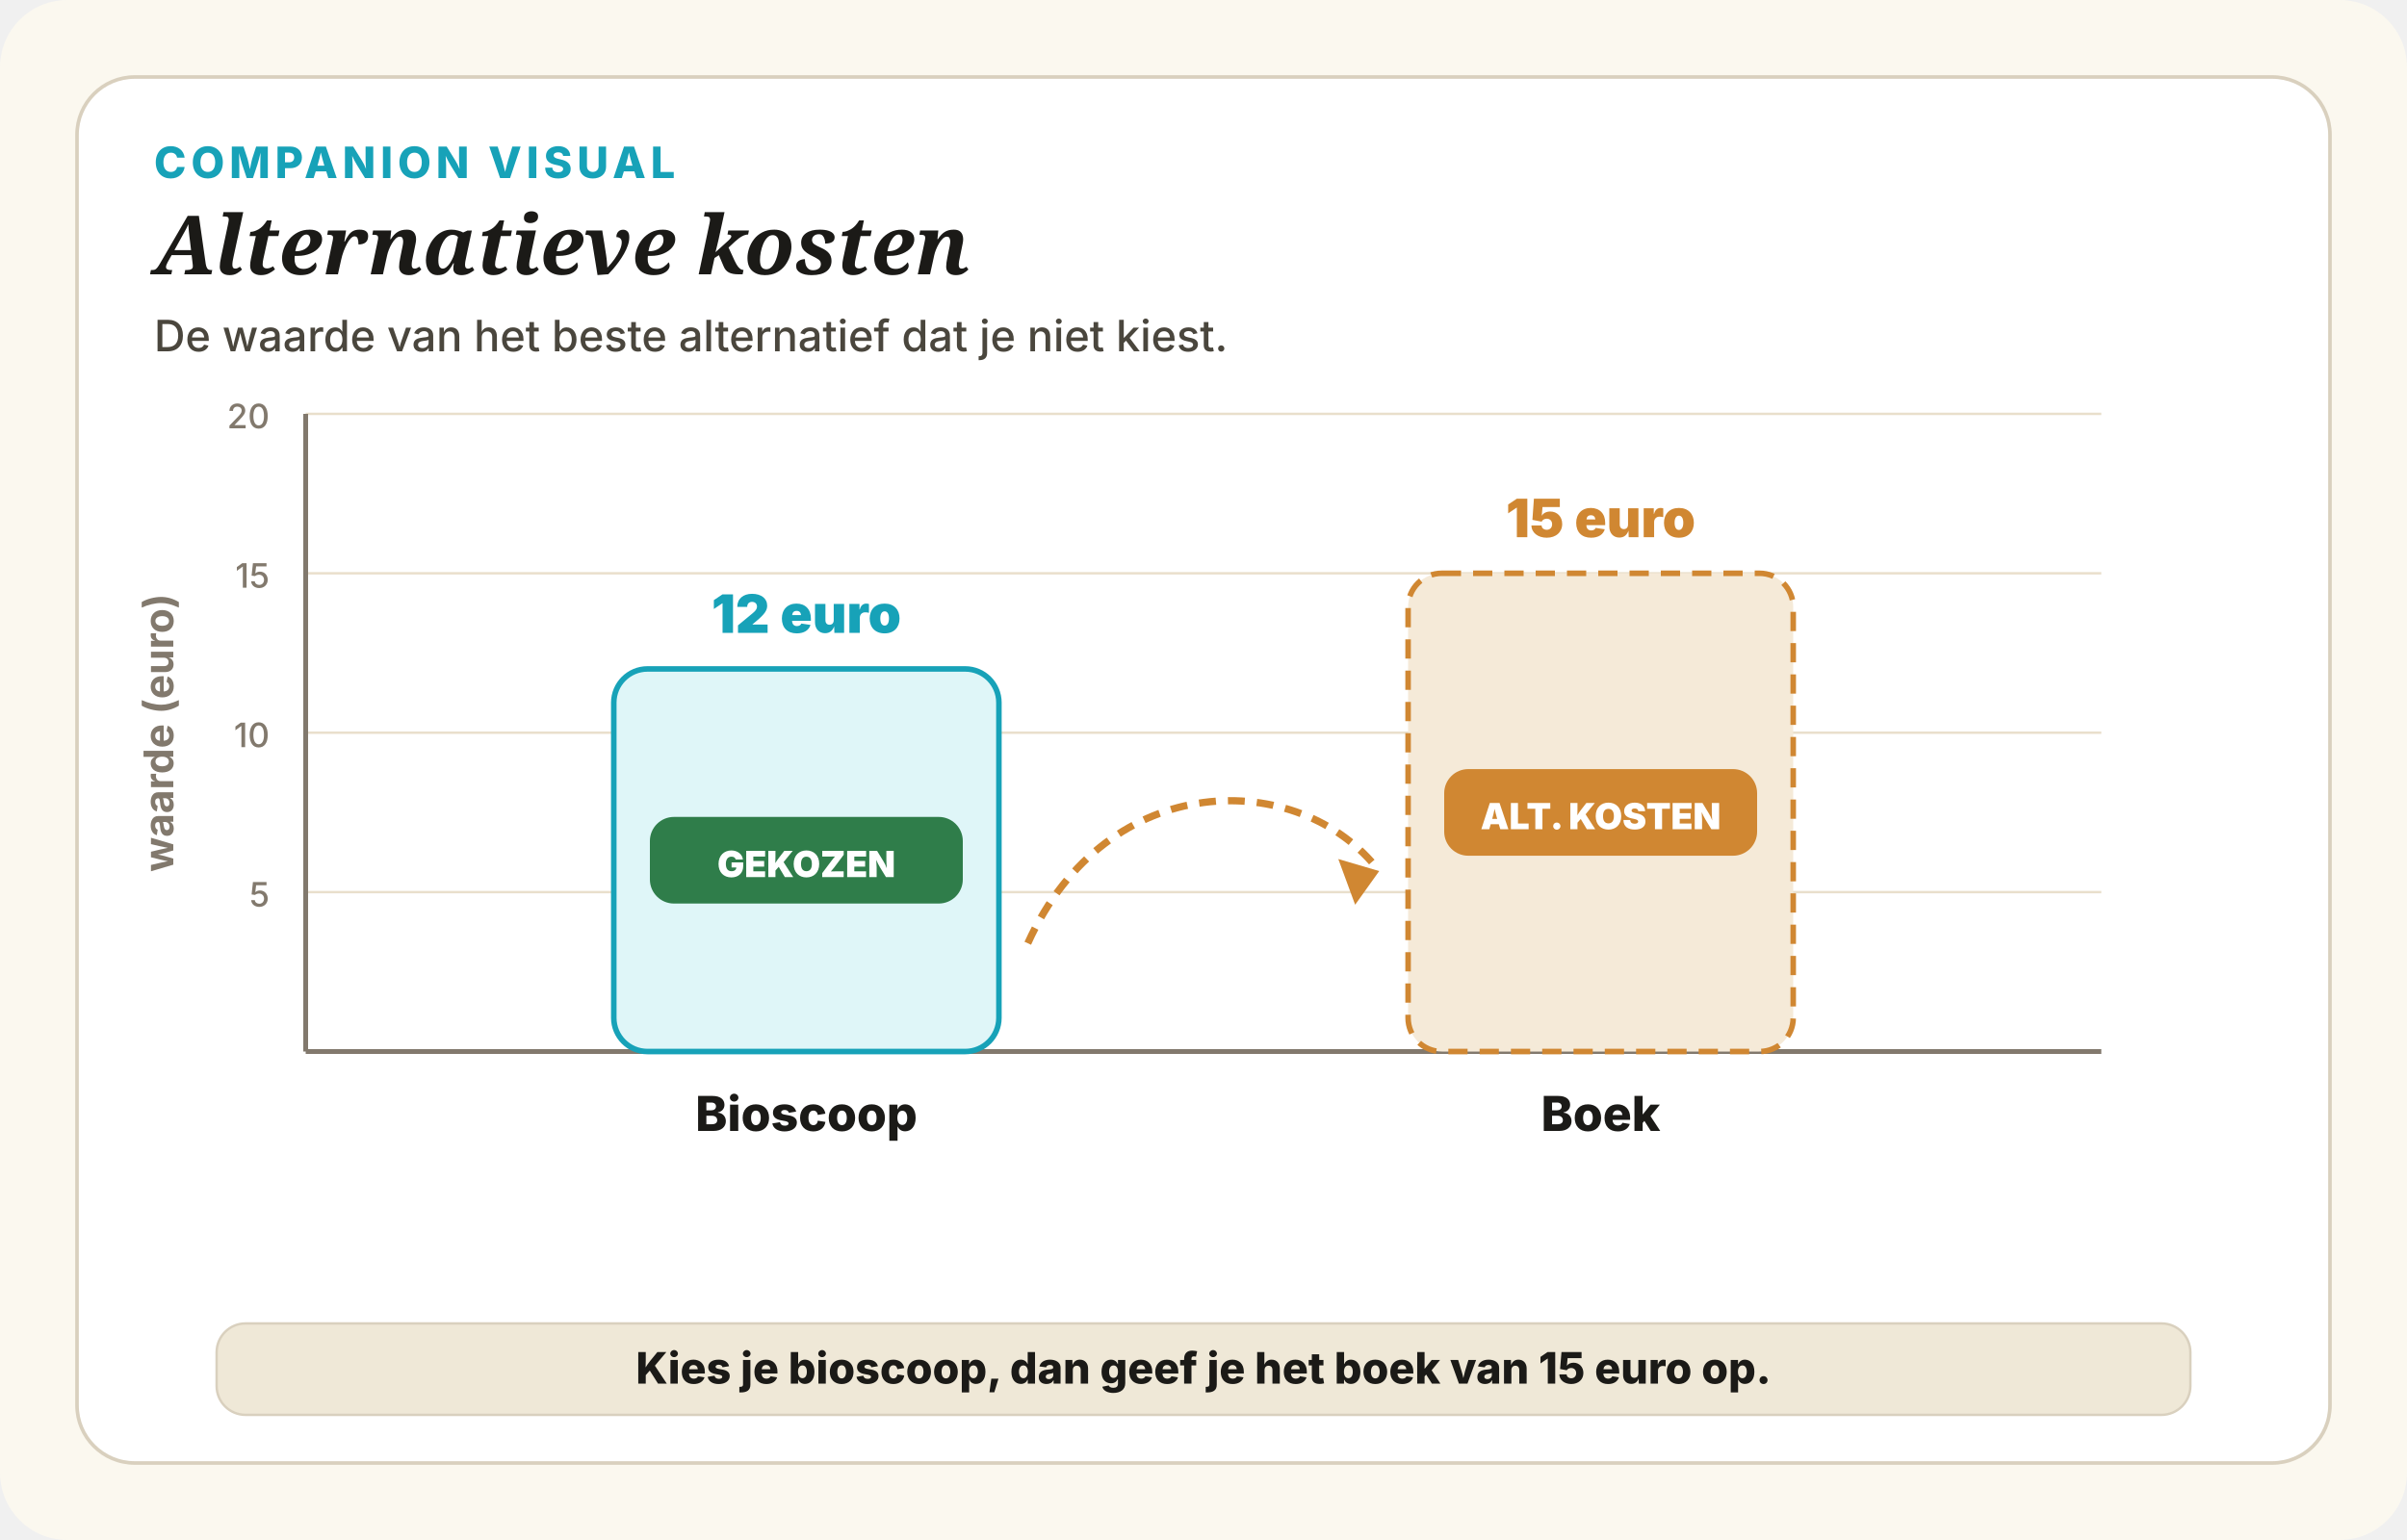
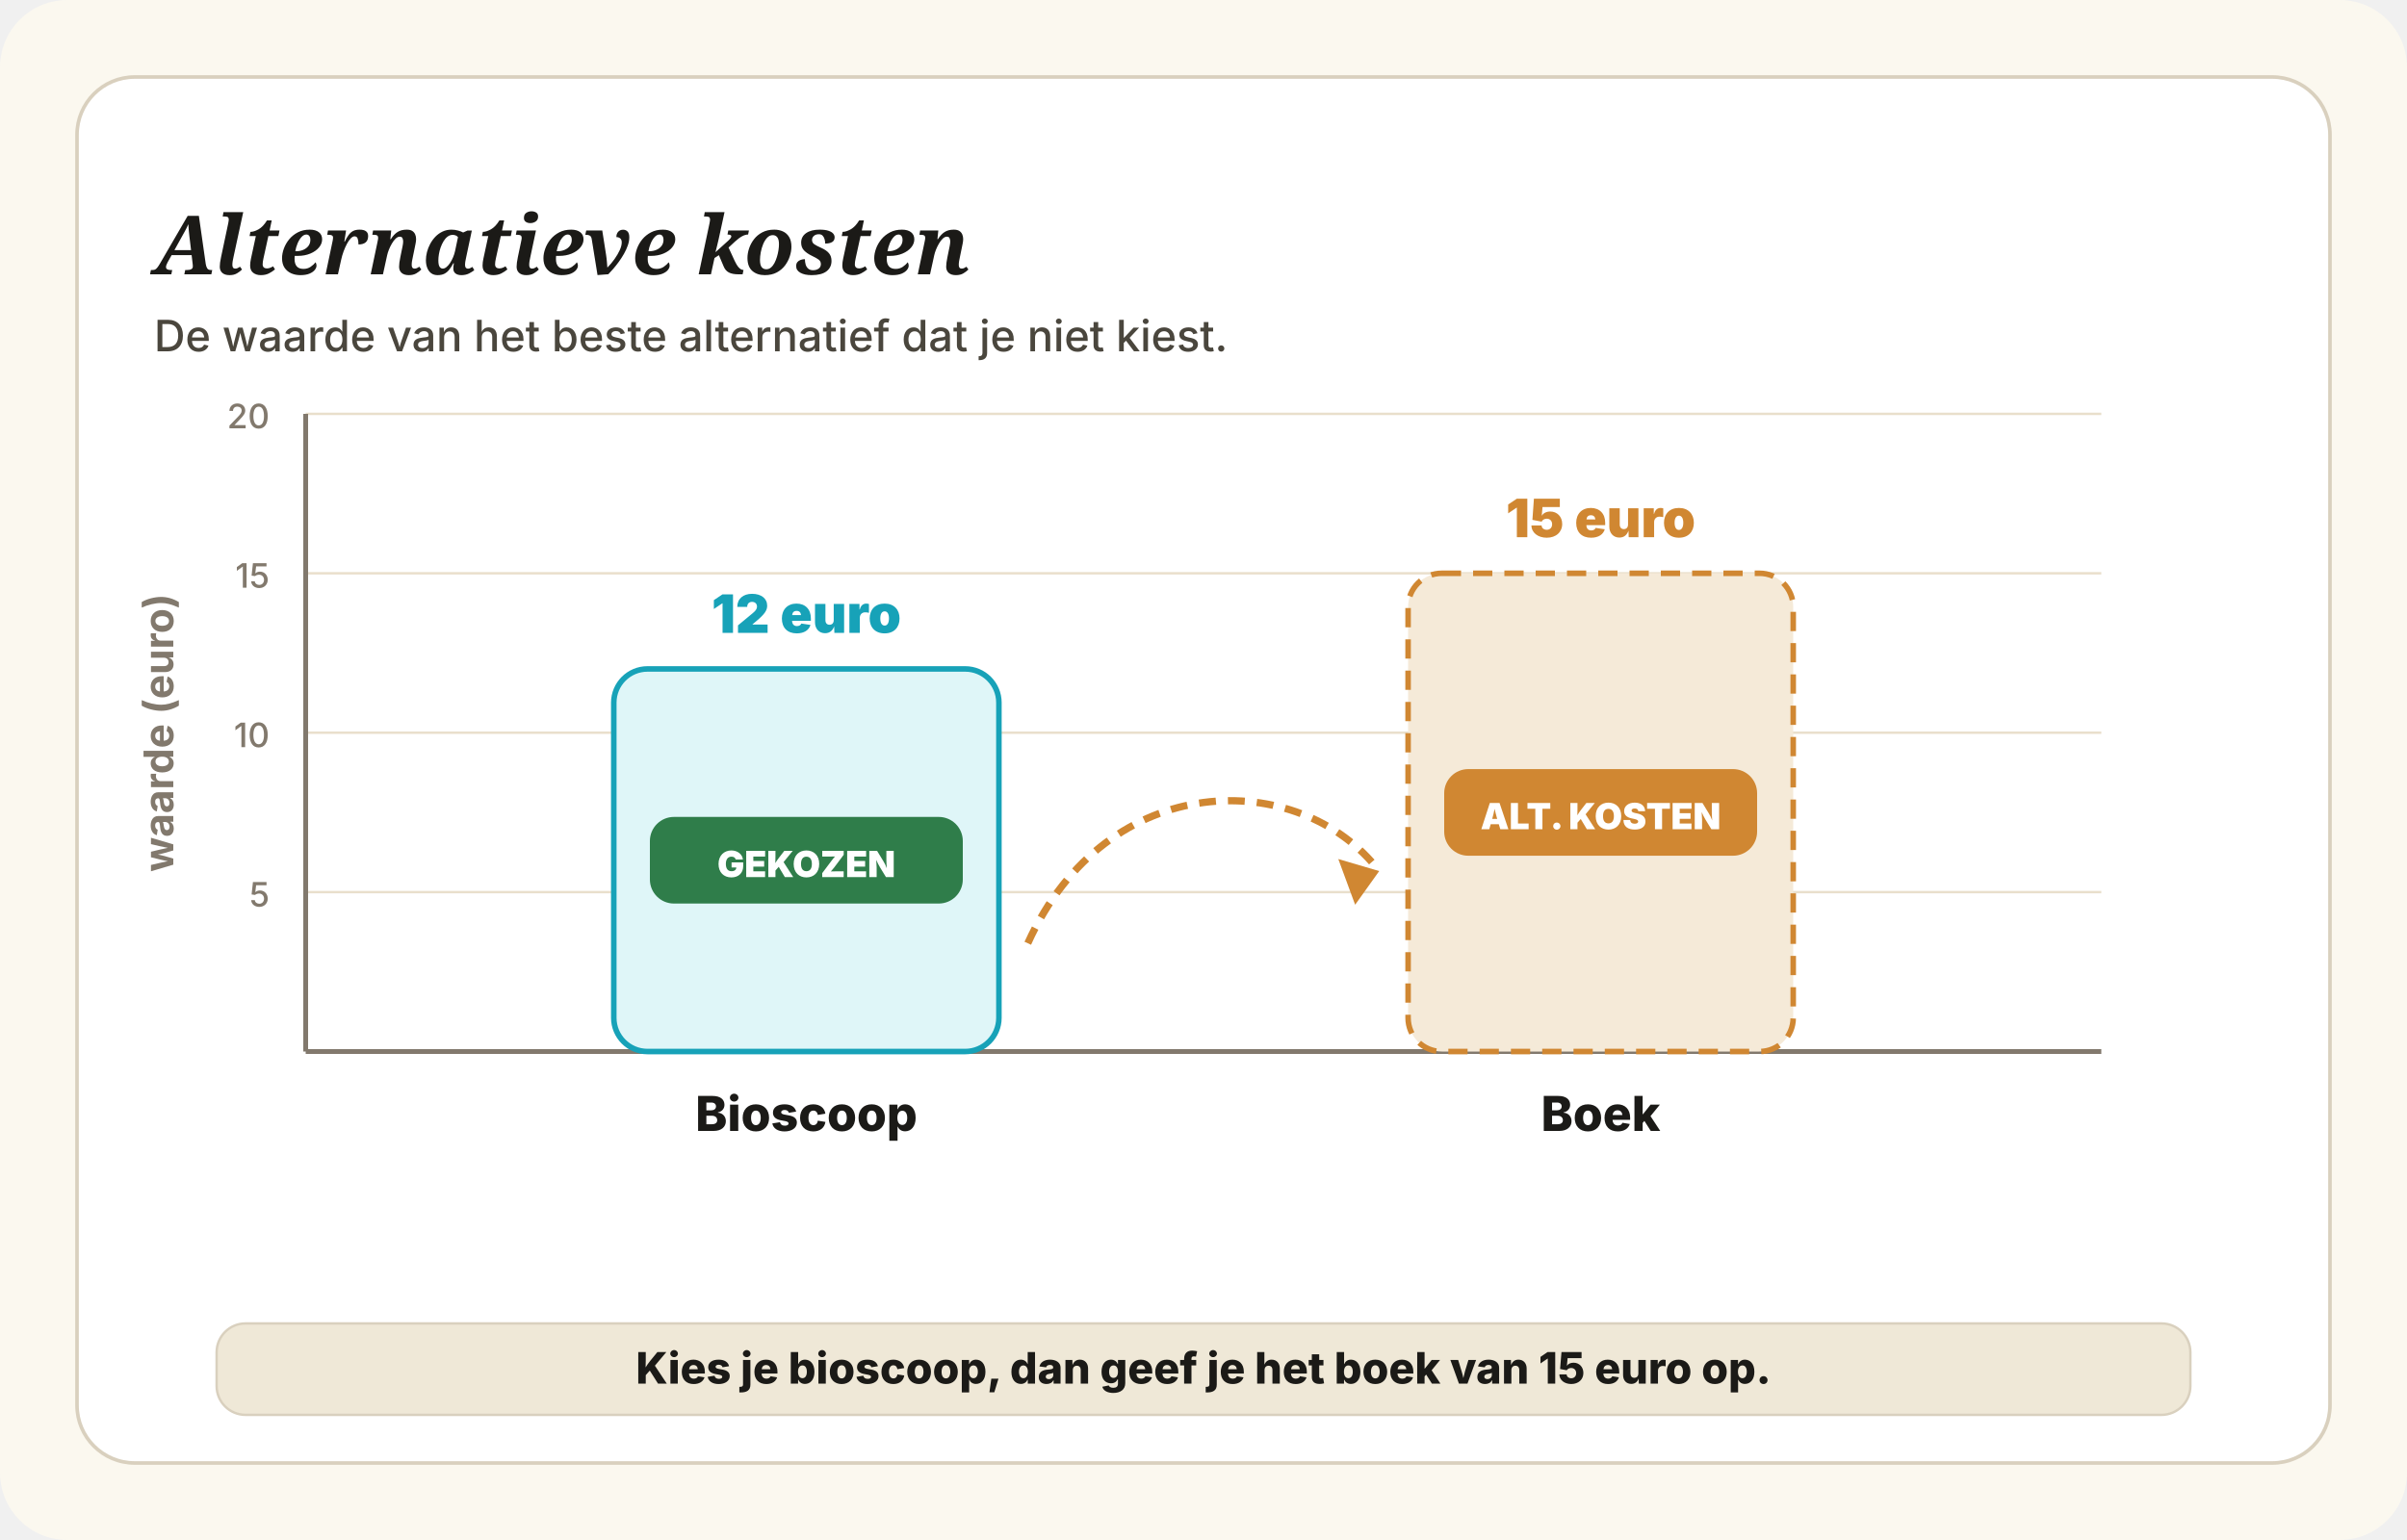
<svg xmlns="http://www.w3.org/2000/svg" viewBox="0 0 1000 640">
  <rect width="1000" height="640" rx="28" fill="#fbf8ef" />
  <rect x="32" y="32" width="936" height="576" rx="24" fill="#ffffff" stroke="#d9d0be" stroke-width="1.5" />
-   <text x="64" y="74" text-anchor="start" font-family="Inter, Arial, sans-serif" font-size="18" font-weight="800" letter-spacing="2" font-style="" fill="#17A2B8">COMPANION VISUAL</text>
  <text x="64" y="114" text-anchor="start" font-family="Fraunces, Georgia, serif" font-size="34" font-weight="700" letter-spacing="0" font-style="italic" fill="#1b1a17">Alternatieve kosten</text>
  <text x="64" y="146" text-anchor="start" font-family="Inter, Arial, sans-serif" font-size="18" font-weight="500" letter-spacing="0" font-style="" fill="#4a463d">De waarde van het beste alternatief dat je niet kiest.</text>
  <line x1="127" y1="370.75" x2="873" y2="370.75" stroke="#e9dfcc" stroke-width="1" />
  <text x="112" y="376.75" text-anchor="end" font-family="Inter, Arial, sans-serif" font-size="14" font-weight="500" letter-spacing="0" font-style="" fill="#82796d">5</text>
  <line x1="127" y1="304.5" x2="873" y2="304.5" stroke="#e9dfcc" stroke-width="1" />
  <text x="112" y="310.5" text-anchor="end" font-family="Inter, Arial, sans-serif" font-size="14" font-weight="500" letter-spacing="0" font-style="" fill="#82796d">10</text>
  <line x1="127" y1="238.25" x2="873" y2="238.25" stroke="#e9dfcc" stroke-width="1" />
  <text x="112" y="244.25" text-anchor="end" font-family="Inter, Arial, sans-serif" font-size="14" font-weight="500" letter-spacing="0" font-style="" fill="#82796d">15</text>
  <line x1="127" y1="172" x2="873" y2="172" stroke="#e9dfcc" stroke-width="1" />
  <text x="112" y="178" text-anchor="end" font-family="Inter, Arial, sans-serif" font-size="14" font-weight="500" letter-spacing="0" font-style="" fill="#82796d">20</text>
  <line x1="127" y1="172" x2="127" y2="437" stroke="#82796d" stroke-width="2" />
  <line x1="127" y1="437" x2="873" y2="437" stroke="#82796d" stroke-width="2" />
  <text transform="rotate(-90 72 304.5)" x="72" y="304.5" text-anchor="middle" font-family="Inter, Arial, sans-serif" font-size="17" font-weight="700" letter-spacing="0" font-style="" fill="#82796d">waarde (euro)</text>
  <rect x="255" y="278" width="160" height="159" rx="14" fill="#dff6f8" stroke="#17A2B8" stroke-width="2.3" />
  <text x="335" y="263" text-anchor="middle" font-family="Inter, Arial, sans-serif" font-size="22" font-weight="900" letter-spacing="0" font-style="" fill="#17A2B8">12 euro</text>
  <text x="335" y="470" text-anchor="middle" font-family="Inter, Arial, sans-serif" font-size="20" font-weight="800" letter-spacing="0" font-style="" fill="#1b1a17">Bioscoop</text>
  <rect x="270" y="339.5" width="130" height="36" rx="10" fill="#2f7d4a" />
  <text x="335" y="364.5" text-anchor="middle" font-family="Inter, Arial, sans-serif" font-size="15" font-weight="900" letter-spacing="0" font-style="" fill="#ffffff">GEKOZEN</text>
  <rect x="585" y="238.25" width="160" height="198.75" rx="14" fill="#f5ead8" stroke="#d08732" stroke-width="2.3" stroke-dasharray="8,5" />
  <text x="665" y="223.25" text-anchor="middle" font-family="Inter, Arial, sans-serif" font-size="22" font-weight="900" letter-spacing="0" font-style="" fill="#d08732">15 euro</text>
  <text x="665" y="470" text-anchor="middle" font-family="Inter, Arial, sans-serif" font-size="20" font-weight="800" letter-spacing="0" font-style="" fill="#1b1a17">Boek</text>
  <rect x="600" y="319.625" width="130" height="36" rx="10" fill="#d08732" />
  <text x="665" y="344.625" text-anchor="middle" font-family="Inter, Arial, sans-serif" font-size="15" font-weight="900" letter-spacing="0" font-style="" fill="#ffffff">ALT. KOSTEN</text>
  <path d="M 427 392 C 460 319, 540 319, 573 362" fill="none" stroke="#d08732" stroke-width="3" stroke-dasharray="7,5" />
  <polygon points="573,362 556,357 563,376" fill="#d08732" />
  <rect x="90" y="550" width="820" height="38" rx="12" fill="#efe8d7" stroke="#d9d0be" stroke-width="1" />
  <text x="500" y="575" text-anchor="middle" font-family="Inter, Arial, sans-serif" font-size="18" font-weight="800" letter-spacing="0" font-style="" fill="#1b1a17">Kies je bioscoop, dan geef je het boek van 15 euro op.</text>
</svg>
